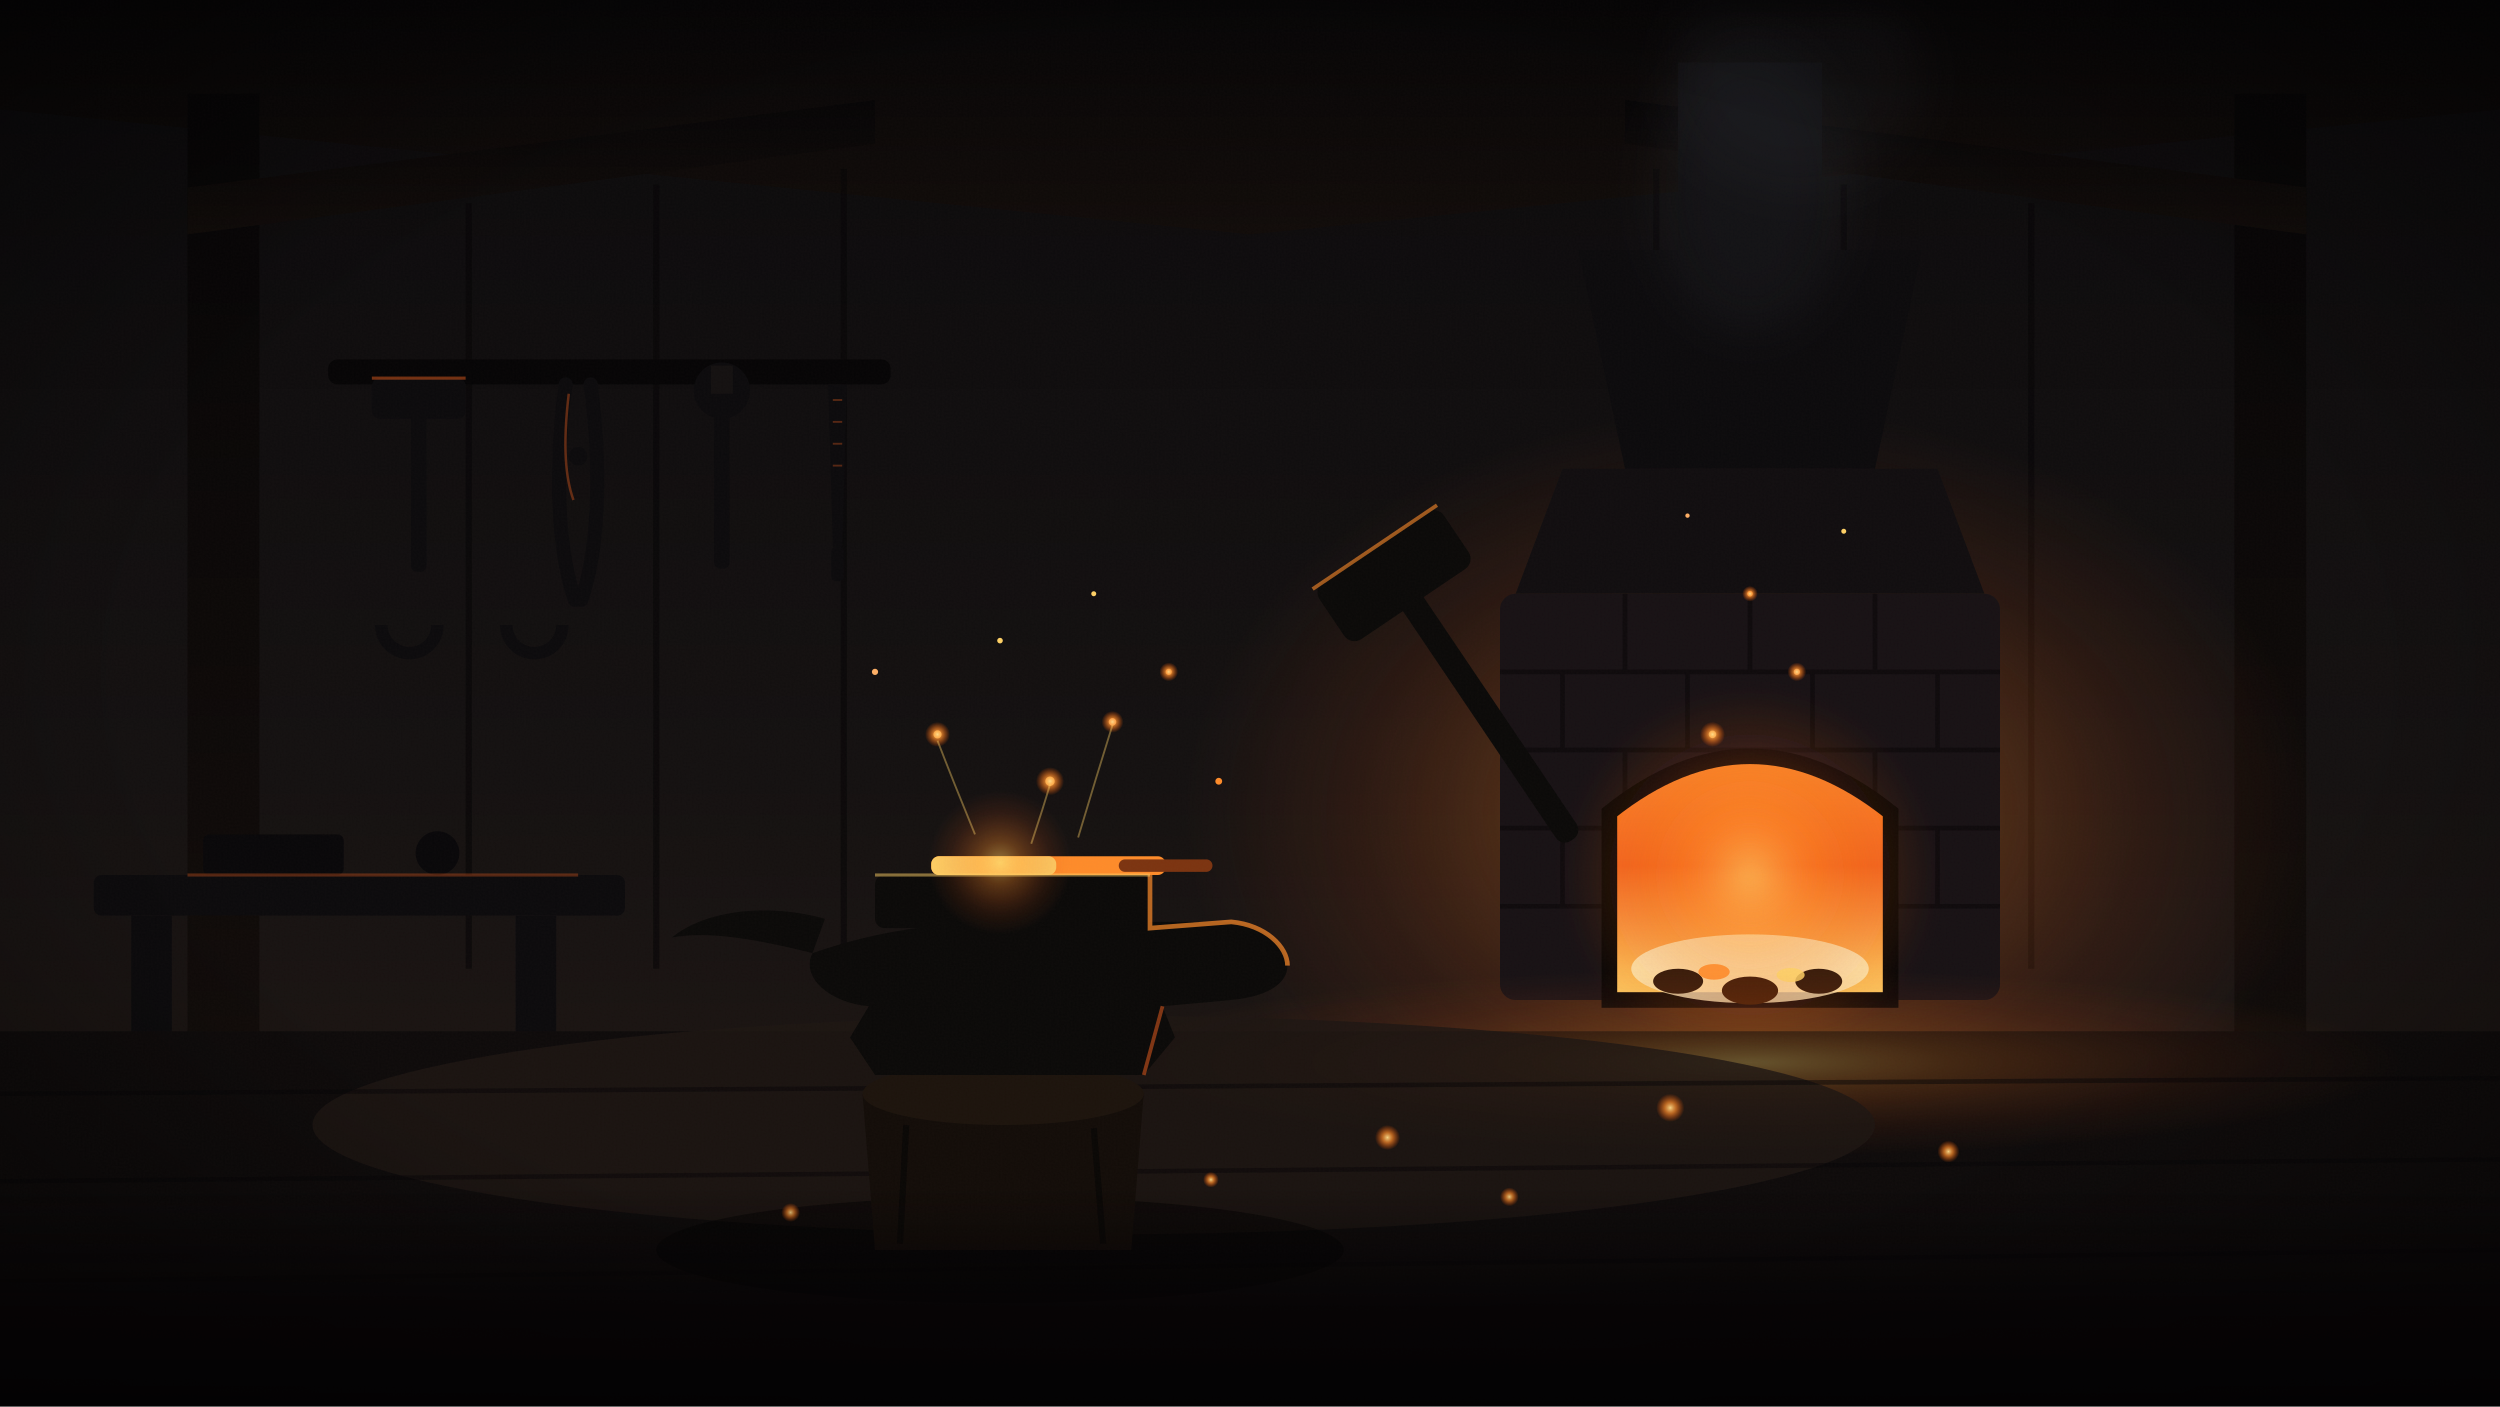
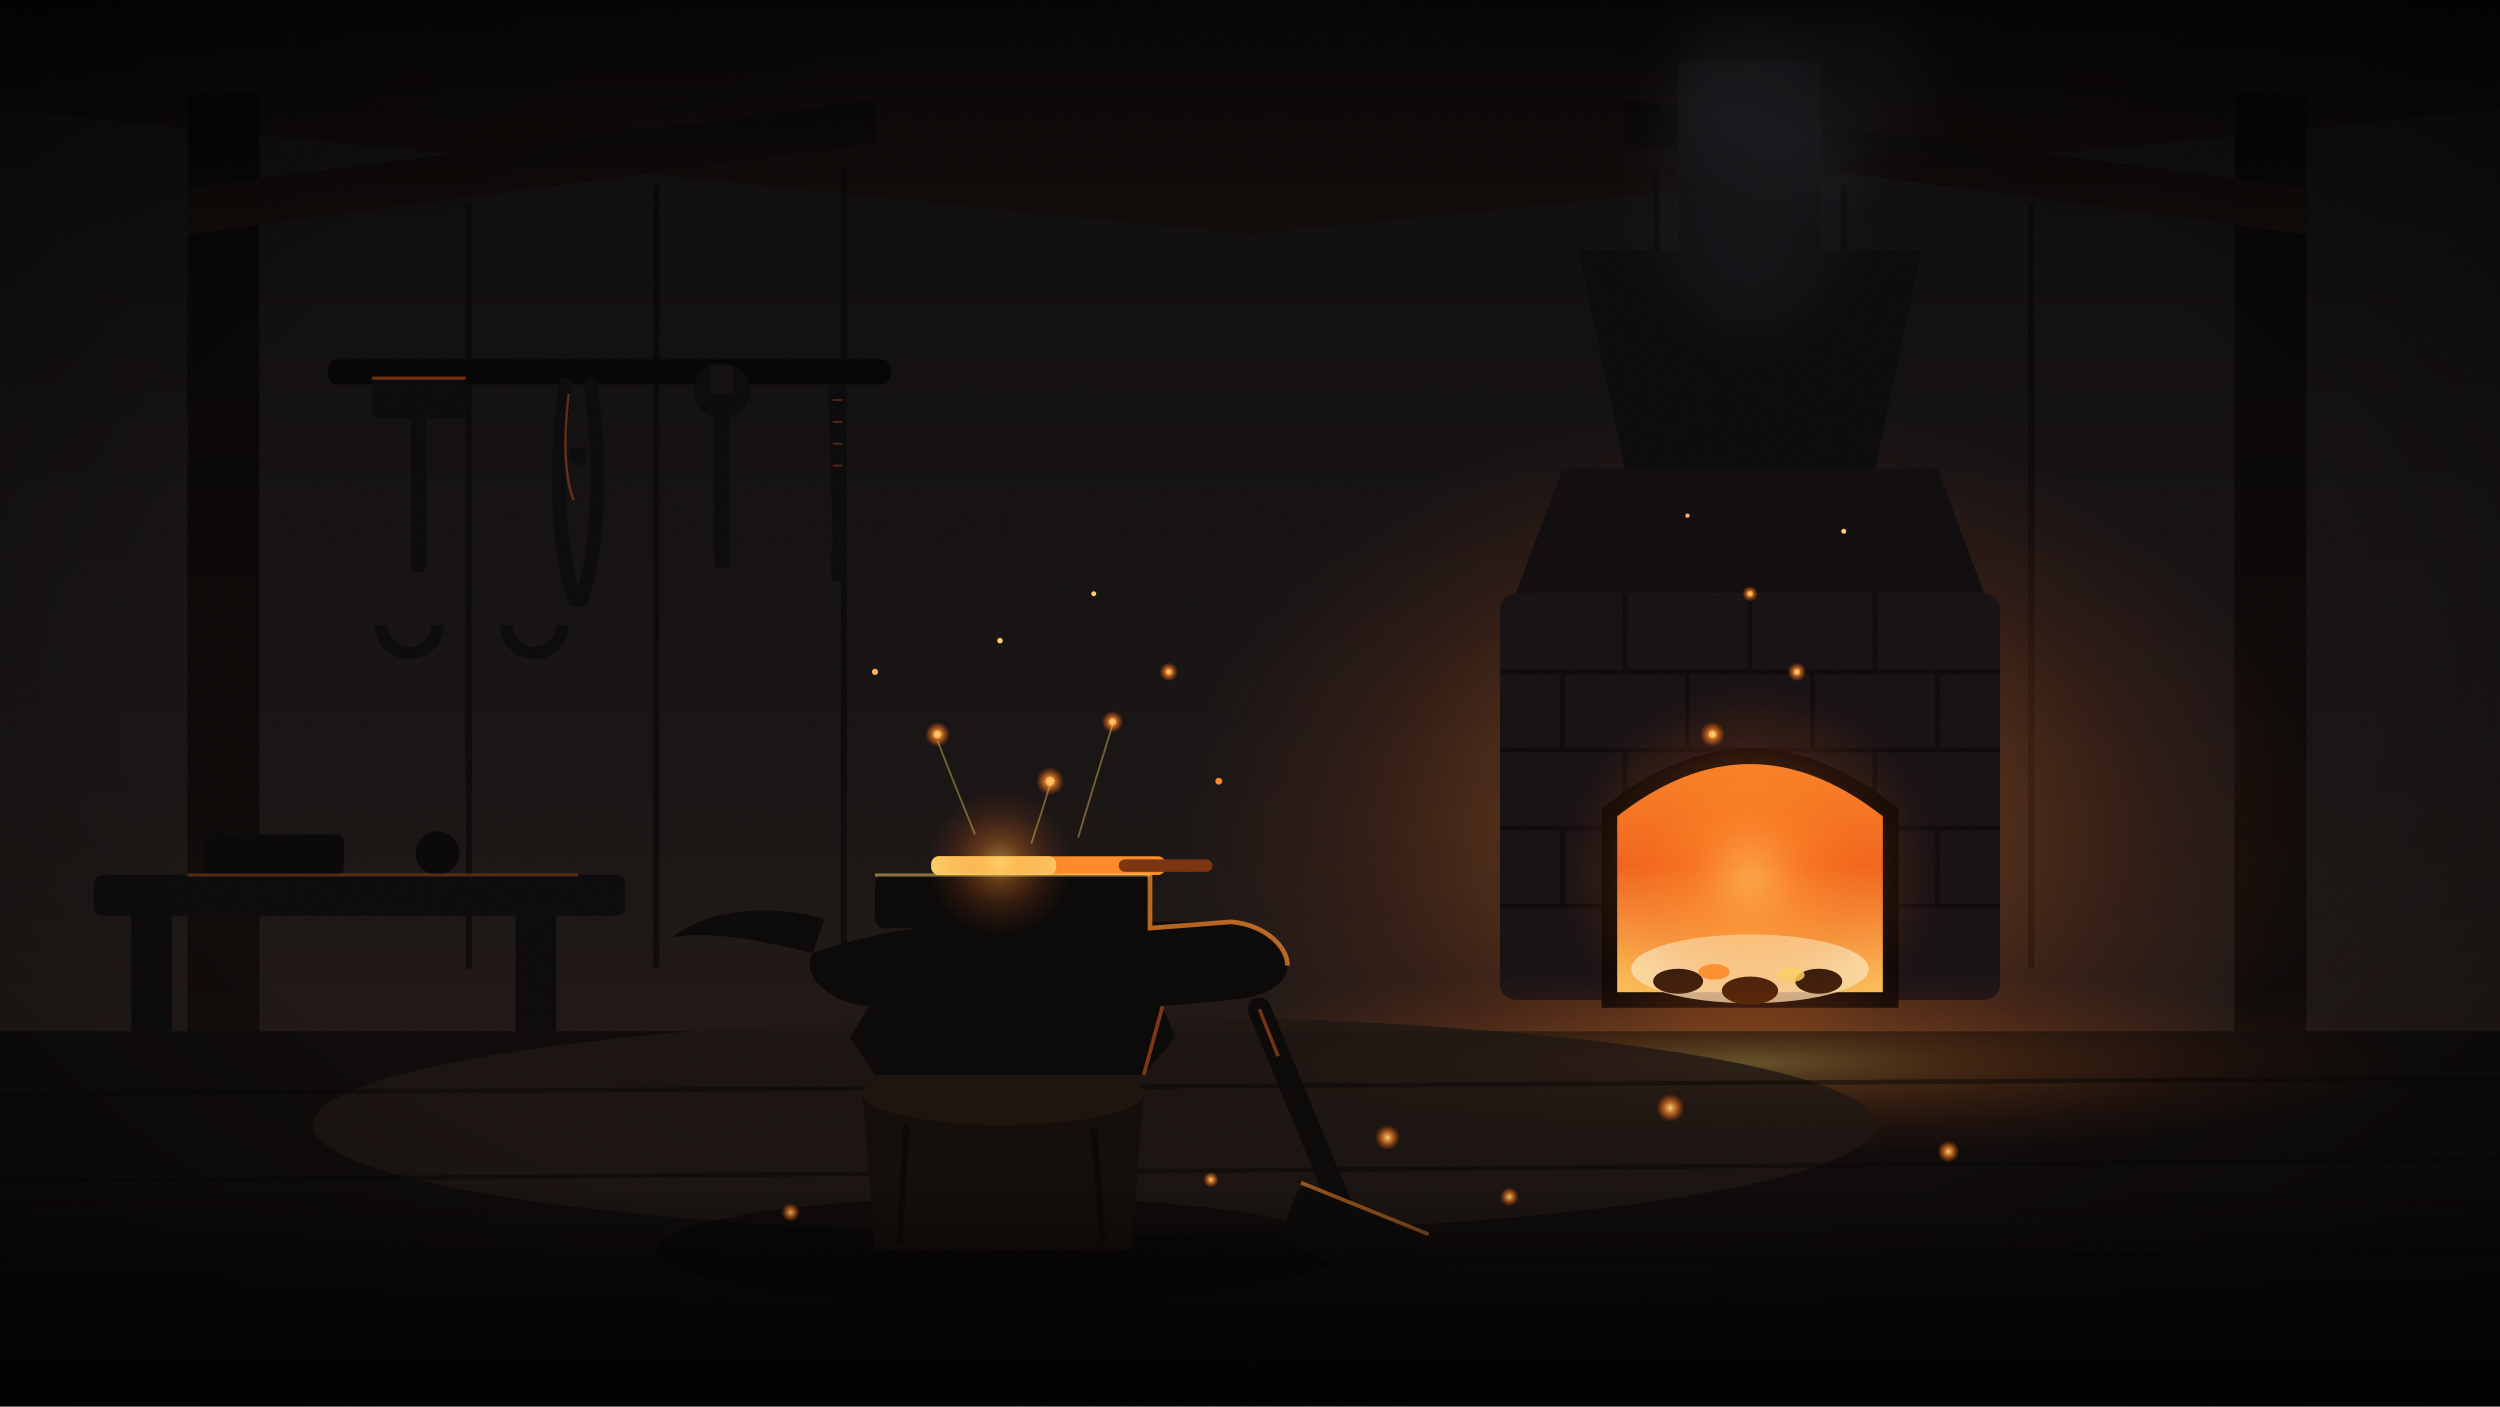
<svg xmlns="http://www.w3.org/2000/svg" viewBox="0 0 1600 900" width="1600" height="900" role="img" aria-label="Zone backdrop: a night workshop with a glowing forge, rising sparks, silhouetted tools, and an anvil, ember orange on charcoal">
  <defs>
    <linearGradient id="tf-room" x1="0" y1="0" x2="0" y2="1">
-       <stop offset="0" stop-color="#0a090b" />
-       <stop offset="0.55" stop-color="#131010" />
-       <stop offset="0.85" stop-color="#1d1512" />
-       <stop offset="1" stop-color="#120d0b" />
+       <stop offset="0" stop-color="#0c0b0e" />
+       <stop offset="0.55" stop-color="#181414" />
+       <stop offset="0.85" stop-color="#251b16" />
+       <stop offset="1" stop-color="#16100d" />
    </linearGradient>
    <radialGradient id="tf-heat" cx="0.5" cy="0.5" r="0.5">
      <stop offset="0" stop-color="#ffd166" stop-opacity="0.9" />
      <stop offset="0.3" stop-color="#ff8c2a" stop-opacity="0.55" />
      <stop offset="0.7" stop-color="#e05a1c" stop-opacity="0.2" />
      <stop offset="1" stop-color="#e05a1c" stop-opacity="0" />
    </radialGradient>
    <linearGradient id="tf-mouth" x1="0" y1="0" x2="0" y2="1">
      <stop offset="0" stop-color="#ff8c2a" />
      <stop offset="0.45" stop-color="#f7671c" />
      <stop offset="1" stop-color="#ffd166" />
    </linearGradient>
    <radialGradient id="tf-emberdot" cx="0.5" cy="0.5" r="0.5">
      <stop offset="0" stop-color="#ffdd8a" stop-opacity="0.95" />
      <stop offset="0.4" stop-color="#ff8c2a" stop-opacity="0.7" />
      <stop offset="1" stop-color="#ff5a00" stop-opacity="0" />
    </radialGradient>
    <linearGradient id="tf-beam" x1="0" y1="0" x2="0" y2="1">
      <stop offset="0" stop-color="#050405" />
      <stop offset="1" stop-color="#100b09" />
    </linearGradient>
    <radialGradient id="tf-vig" cx="0.5" cy="0.48" r="0.76">
      <stop offset="0" stop-color="#000000" stop-opacity="0" />
      <stop offset="0.58" stop-color="#000000" stop-opacity="0" />
      <stop offset="1" stop-color="#000000" stop-opacity="0.62" />
    </radialGradient>
    <linearGradient id="tf-band" x1="0" y1="0" x2="0" y2="1">
      <stop offset="0" stop-color="#050304" stop-opacity="0" />
      <stop offset="0.55" stop-color="#050304" stop-opacity="0.8" />
      <stop offset="1" stop-color="#030203" stop-opacity="0.96" />
    </linearGradient>
    <filter id="tf-soft" x="-30%" y="-30%" width="160%" height="160%">
      <feGaussianBlur stdDeviation="16" />
    </filter>
    <filter id="tf-soft2" x="-30%" y="-30%" width="160%" height="160%">
      <feGaussianBlur stdDeviation="5" />
    </filter>
    <filter id="tf-grain" x="0" y="0" width="100%" height="100%" color-interpolation-filters="sRGB">
      <feTurbulence type="fractalNoise" baseFrequency="0.8" numOctaves="2" seed="23" stitchTiles="stitch" />
      <feColorMatrix type="matrix" values="0 0 0 0 0.55  0 0 0 0 0.45  0 0 0 0 0.4  0 0 0 0.6 0" />
    </filter>
  </defs>
  <rect width="1600" height="900" fill="url(#tf-room)" />
  <g fill="url(#tf-beam)">
    <polygon points="0,0 1600,0 1600,70 800,150 0,70" />
    <rect x="120" y="60" width="46" height="620" />
    <rect x="1430" y="60" width="46" height="620" />
    <polygon points="120,120 560,64 560,92 120,150" />
    <polygon points="1476,120 1040,64 1040,92 1476,150" />
  </g>
  <g stroke="#050405" stroke-width="4" opacity="0.6">
    <line x1="300" y1="130" x2="300" y2="620" />
    <line x1="420" y1="118" x2="420" y2="620" />
    <line x1="540" y1="108" x2="540" y2="620" />
    <line x1="1060" y1="108" x2="1060" y2="620" />
    <line x1="1180" y1="118" x2="1180" y2="620" />
    <line x1="1300" y1="130" x2="1300" y2="620" />
  </g>
  <g>
    <ellipse cx="1120" cy="520" rx="360" ry="260" fill="url(#tf-heat)" opacity="0.55" />
    <polygon points="1010,160 1230,160 1200,300 1040,300" fill="#0b0a0c" />
    <rect x="1074" y="40" width="92" height="130" fill="#0b0a0c" />
    <polygon points="1000,300 1240,300 1270,380 970,380" fill="#100d0f" />
    <rect x="960" y="380" width="320" height="260" rx="10" fill="#171114" />
    <g stroke="#0a0709" stroke-width="3" opacity="0.7">
      <line x1="960" y1="430" x2="1280" y2="430" />
      <line x1="960" y1="480" x2="1280" y2="480" />
      <line x1="960" y1="530" x2="1280" y2="530" />
      <line x1="960" y1="580" x2="1280" y2="580" />
      <line x1="1040" y1="380" x2="1040" y2="430" />
      <line x1="1120" y1="380" x2="1120" y2="430" />
      <line x1="1200" y1="380" x2="1200" y2="430" />
      <line x1="1000" y1="430" x2="1000" y2="480" />
      <line x1="1080" y1="430" x2="1080" y2="480" />
      <line x1="1160" y1="430" x2="1160" y2="480" />
      <line x1="1240" y1="430" x2="1240" y2="480" />
      <line x1="1040" y1="480" x2="1040" y2="530" />
      <line x1="1120" y1="480" x2="1120" y2="530" />
      <line x1="1200" y1="480" x2="1200" y2="530" />
      <line x1="1000" y1="530" x2="1000" y2="580" />
      <line x1="1080" y1="530" x2="1080" y2="580" />
      <line x1="1160" y1="530" x2="1160" y2="580" />
      <line x1="1240" y1="530" x2="1240" y2="580" />
    </g>
    <path d="M1030 640 L1030 520 Q1120 448 1210 520 L1210 640 Z" fill="url(#tf-mouth)" />
    <path d="M1030 640 L1030 520 Q1120 448 1210 520 L1210 640 Z" fill="none" stroke="#050405" stroke-width="10" />
    <ellipse cx="1120" cy="620" rx="76" ry="22" fill="#fff3c4" opacity="0.8" />
    <circle cx="1120" cy="560" r="120" fill="url(#tf-heat)" opacity="0.7" filter="url(#tf-soft2)" />
    <g>
      <ellipse cx="1074" cy="628" rx="16" ry="8" fill="#3a1c0a" />
      <ellipse cx="1120" cy="634" rx="18" ry="9" fill="#4a2008" />
      <ellipse cx="1164" cy="628" rx="15" ry="8" fill="#3a1c0a" />
      <ellipse cx="1097" cy="622" rx="10" ry="5" fill="#ff8c2a" opacity="0.9" />
      <ellipse cx="1146" cy="624" rx="9" ry="4.5" fill="#ffd166" opacity="0.85" />
    </g>
    <ellipse cx="1120" cy="120" rx="60" ry="90" fill="#8a93a8" opacity="0.06" filter="url(#tf-soft)" />
    <ellipse cx="1150" cy="50" rx="80" ry="70" fill="#8a93a8" opacity="0.05" filter="url(#tf-soft)" />
  </g>
  <g>
    <rect x="210" y="230" width="360" height="16" rx="6" fill="#050405" />
    <g transform="translate(268,246)">
      <rect x="-5" y="0" width="10" height="120" rx="4" fill="#0b0a0c" />
      <rect x="-30" y="-4" width="60" height="26" rx="5" fill="#0b0a0c" />
      <path d="M-30 -4 h60" stroke="#e05a1c" stroke-width="2" opacity="0.5" />
    </g>
    <g transform="translate(370,246)">
      <path d="M-8 0 C-16 60 -12 110 -2 138" stroke="#0b0a0c" stroke-width="9" fill="none" stroke-linecap="round" />
      <path d="M8 0 C16 60 12 110 2 138" stroke="#0b0a0c" stroke-width="9" fill="none" stroke-linecap="round" />
      <circle cx="0" cy="46" r="6" fill="#0b0a0c" />
      <path d="M-6 6 C-10 40 -8 60 -3 74" stroke="#e05a1c" stroke-width="1.6" fill="none" opacity="0.4" />
    </g>
    <g transform="translate(462,246)">
      <rect x="-5" y="6" width="10" height="112" rx="4" fill="#0b0a0c" />
      <circle cx="0" cy="4" r="18" fill="#0b0a0c" />
      <rect x="-7" y="-12" width="14" height="18" fill="#131010" />
    </g>
    <g transform="translate(536,246)">
      <polygon points="-6,0 6,0 3,104 -3,104" fill="#0b0a0c" />
      <rect x="-4" y="104" width="8" height="22" rx="3" fill="#0b0a0c" />
      <path d="M-3 10 l6 0 M-3 24 l6 0 M-3 38 l6 0 M-3 52 l6 0" stroke="#e05a1c" stroke-width="1.2" opacity="0.35" />
    </g>
    <path d="M240 400 a22 22 0 1 0 44 0 l-8 0 a14 14 0 1 1 -28 0 Z" fill="#0b0a0c" />
    <path d="M320 400 a22 22 0 1 0 44 0 l-8 0 a14 14 0 1 1 -28 0 Z" fill="#0b0a0c" />
  </g>
  <g>
    <rect x="60" y="560" width="340" height="26" rx="5" fill="#0b0a0c" />
    <rect x="84" y="586" width="26" height="150" fill="#0b0a0c" />
    <rect x="330" y="586" width="26" height="150" fill="#0b0a0c" />
    <rect x="130" y="534" width="90" height="26" rx="4" fill="#080709" />
    <circle cx="280" cy="546" r="14" fill="#080709" />
    <path d="M120 560 h250" stroke="#e05a1c" stroke-width="2" opacity="0.35" />
  </g>
  <rect x="0" y="660" width="1600" height="240" fill="#0d0a0a" />
  <ellipse cx="1120" cy="680" rx="420" ry="60" fill="url(#tf-heat)" opacity="0.4" />
  <ellipse cx="700" cy="720" rx="500" ry="70" fill="#1d1512" opacity="0.8" />
  <g stroke="#050405" stroke-width="3" opacity="0.5">
    <line x1="0" y1="700" x2="1600" y2="690" />
    <line x1="0" y1="756" x2="1600" y2="742" />
    <line x1="0" y1="820" x2="1600" y2="800" />
  </g>
  <g>
    <ellipse cx="640" cy="800" rx="220" ry="34" fill="#000000" opacity="0.5" />
    <path d="M552 700 L560 800 L724 800 L732 700 Z" fill="#120c08" />
    <ellipse cx="642" cy="700" rx="90" ry="20" fill="#1c130c" />
    <path d="M580 720 L576 796 M700 722 L706 796" stroke="#060404" stroke-width="4" opacity="0.7" />
    <path d="M520 610 C560 596 600 590 648 590 L780 590 C806 590 824 604 824 618 C824 630 810 638 788 640 L744 644 L752 664 L732 688 L560 688 L544 664 L556 644 C532 642 512 626 520 610 Z" fill="#0a0908" />
    <rect x="560" y="560" width="176" height="34" rx="6" fill="#0a0908" />
    <path d="M520 610 C480 600 452 596 430 600 C452 582 492 578 528 588 Z" fill="#0a0908" />
    <rect x="596" y="548" width="150" height="12" rx="5" fill="#ff8c2a" />
    <rect x="596" y="548" width="80" height="12" rx="5" fill="#ffd166" />
    <rect x="716" y="550" width="60" height="8" rx="4" fill="#7c3410" />
    <circle cx="640" cy="552" r="46" fill="url(#tf-heat)" opacity="0.6" />
    <path d="M736 560 L736 594 L788 590 C810 592 824 606 824 618" fill="none" stroke="#ff8c2a" stroke-width="3" opacity="0.7" />
    <path d="M732 688 L744 644" stroke="#e05a1c" stroke-width="2.4" opacity="0.55" />
    <path d="M560 560 h176" stroke="#ffd166" stroke-width="2" opacity="0.5" />
  </g>
-   <g transform="rotate(-34 900 380)">
-     <rect x="892" y="380" width="16" height="190" rx="7" fill="#0a0908" />
-     <rect x="852" y="344" width="96" height="44" rx="8" fill="#0a0908" />
-     <path d="M852 344 h96" stroke="#ff8c2a" stroke-width="2.4" opacity="0.6" />
+   <g>
+     <line x1="806" y1="646" x2="864" y2="786" stroke="#0a0908" stroke-width="15" stroke-linecap="round" />
+     <g transform="rotate(22 866 792)">
+       <rect x="822" y="772" width="88" height="40" rx="8" fill="#0a0908" />
+       <path d="M822 772 h88" stroke="#ff8c2a" stroke-width="2.4" opacity="0.55" />
+     </g>
+     <path d="M806 646 L818 676" stroke="#e05a1c" stroke-width="2.2" opacity="0.5" />
  </g>
  <g>
    <circle cx="672" cy="500" r="3" fill="#ffd166" />
    <circle cx="712" cy="462" r="2.4" fill="#ffb066" />
    <circle cx="600" cy="470" r="2.6" fill="#ffd166" />
    <circle cx="748" cy="430" r="2" fill="#ff8c2a" />
    <circle cx="560" cy="430" r="2" fill="#ffb066" />
    <circle cx="640" cy="410" r="1.8" fill="#ffd166" />
    <circle cx="780" cy="500" r="2.2" fill="#ff8c2a" />
    <circle cx="700" cy="380" r="1.6" fill="#ffd166" />
    <circle cx="672" cy="500" r="9" fill="url(#tf-emberdot)" />
    <circle cx="712" cy="462" r="7" fill="url(#tf-emberdot)" />
    <circle cx="600" cy="470" r="8" fill="url(#tf-emberdot)" />
    <circle cx="748" cy="430" r="6" fill="url(#tf-emberdot)" />
    <path d="M660 540 Q668 516 672 502 M690 536 Q702 496 712 464 M624 534 Q610 500 600 474" stroke="#ffd166" stroke-width="1.2" fill="none" opacity="0.4" />
  </g>
  <g>
    <circle cx="1096" cy="470" r="2.4" fill="#ffd166" />
    <circle cx="1150" cy="430" r="2" fill="#ffb066" />
    <circle cx="1120" cy="380" r="1.8" fill="#ff8c2a" />
    <circle cx="1180" cy="340" r="1.6" fill="#ffd166" />
    <circle cx="1080" cy="330" r="1.4" fill="#ffb066" />
    <circle cx="1096" cy="470" r="8" fill="url(#tf-emberdot)" />
    <circle cx="1150" cy="430" r="6" fill="url(#tf-emberdot)" />
    <circle cx="1120" cy="380" r="5" fill="url(#tf-emberdot)" />
  </g>
  <g>
    <rect x="880" y="720" width="16" height="16" fill="url(#tf-emberdot)" />
    <rect x="960" y="760" width="12" height="12" fill="url(#tf-emberdot)" />
    <rect x="1060" y="700" width="18" height="18" fill="url(#tf-emberdot)" />
    <rect x="500" y="770" width="12" height="12" fill="url(#tf-emberdot)" />
    <rect x="770" y="750" width="10" height="10" fill="url(#tf-emberdot)" />
    <rect x="1240" y="730" width="14" height="14" fill="url(#tf-emberdot)" />
  </g>
  <rect width="1600" height="900" filter="url(#tf-grain)" opacity="0.07" />
  <rect width="1600" height="900" fill="url(#tf-vig)" />
  <rect x="0" y="760" width="1600" height="140" fill="url(#tf-band)" />
</svg>
